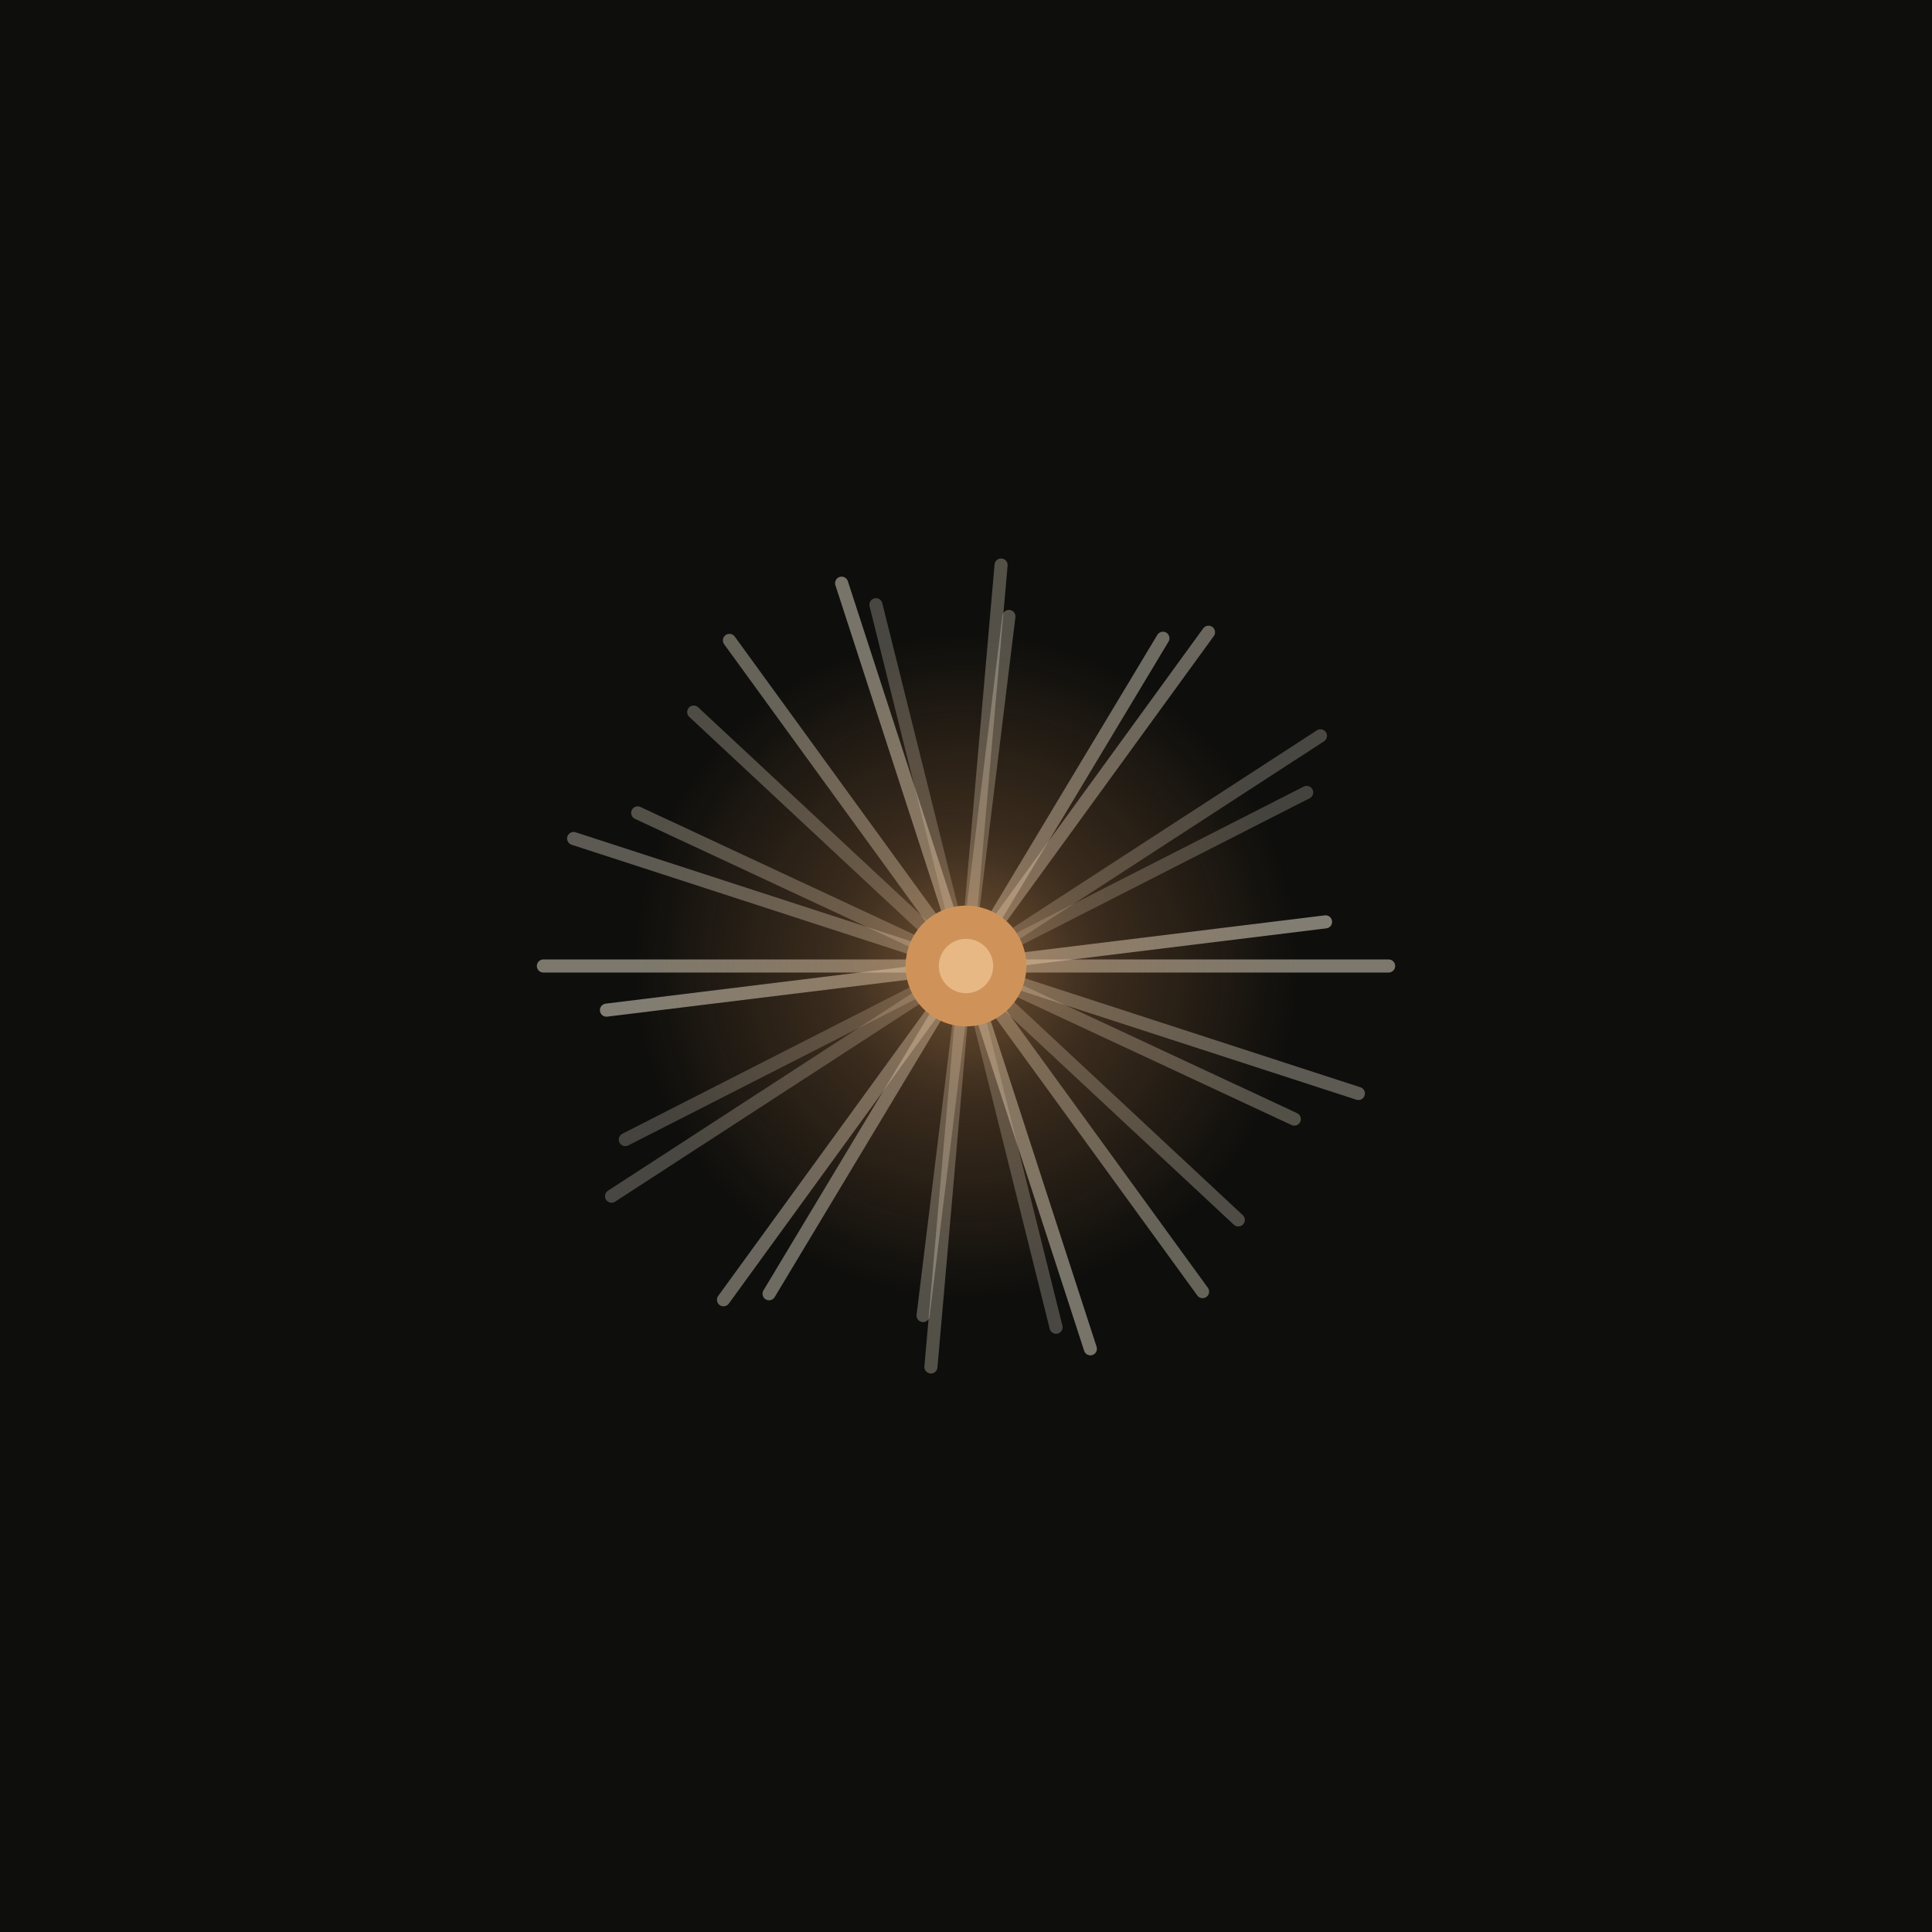
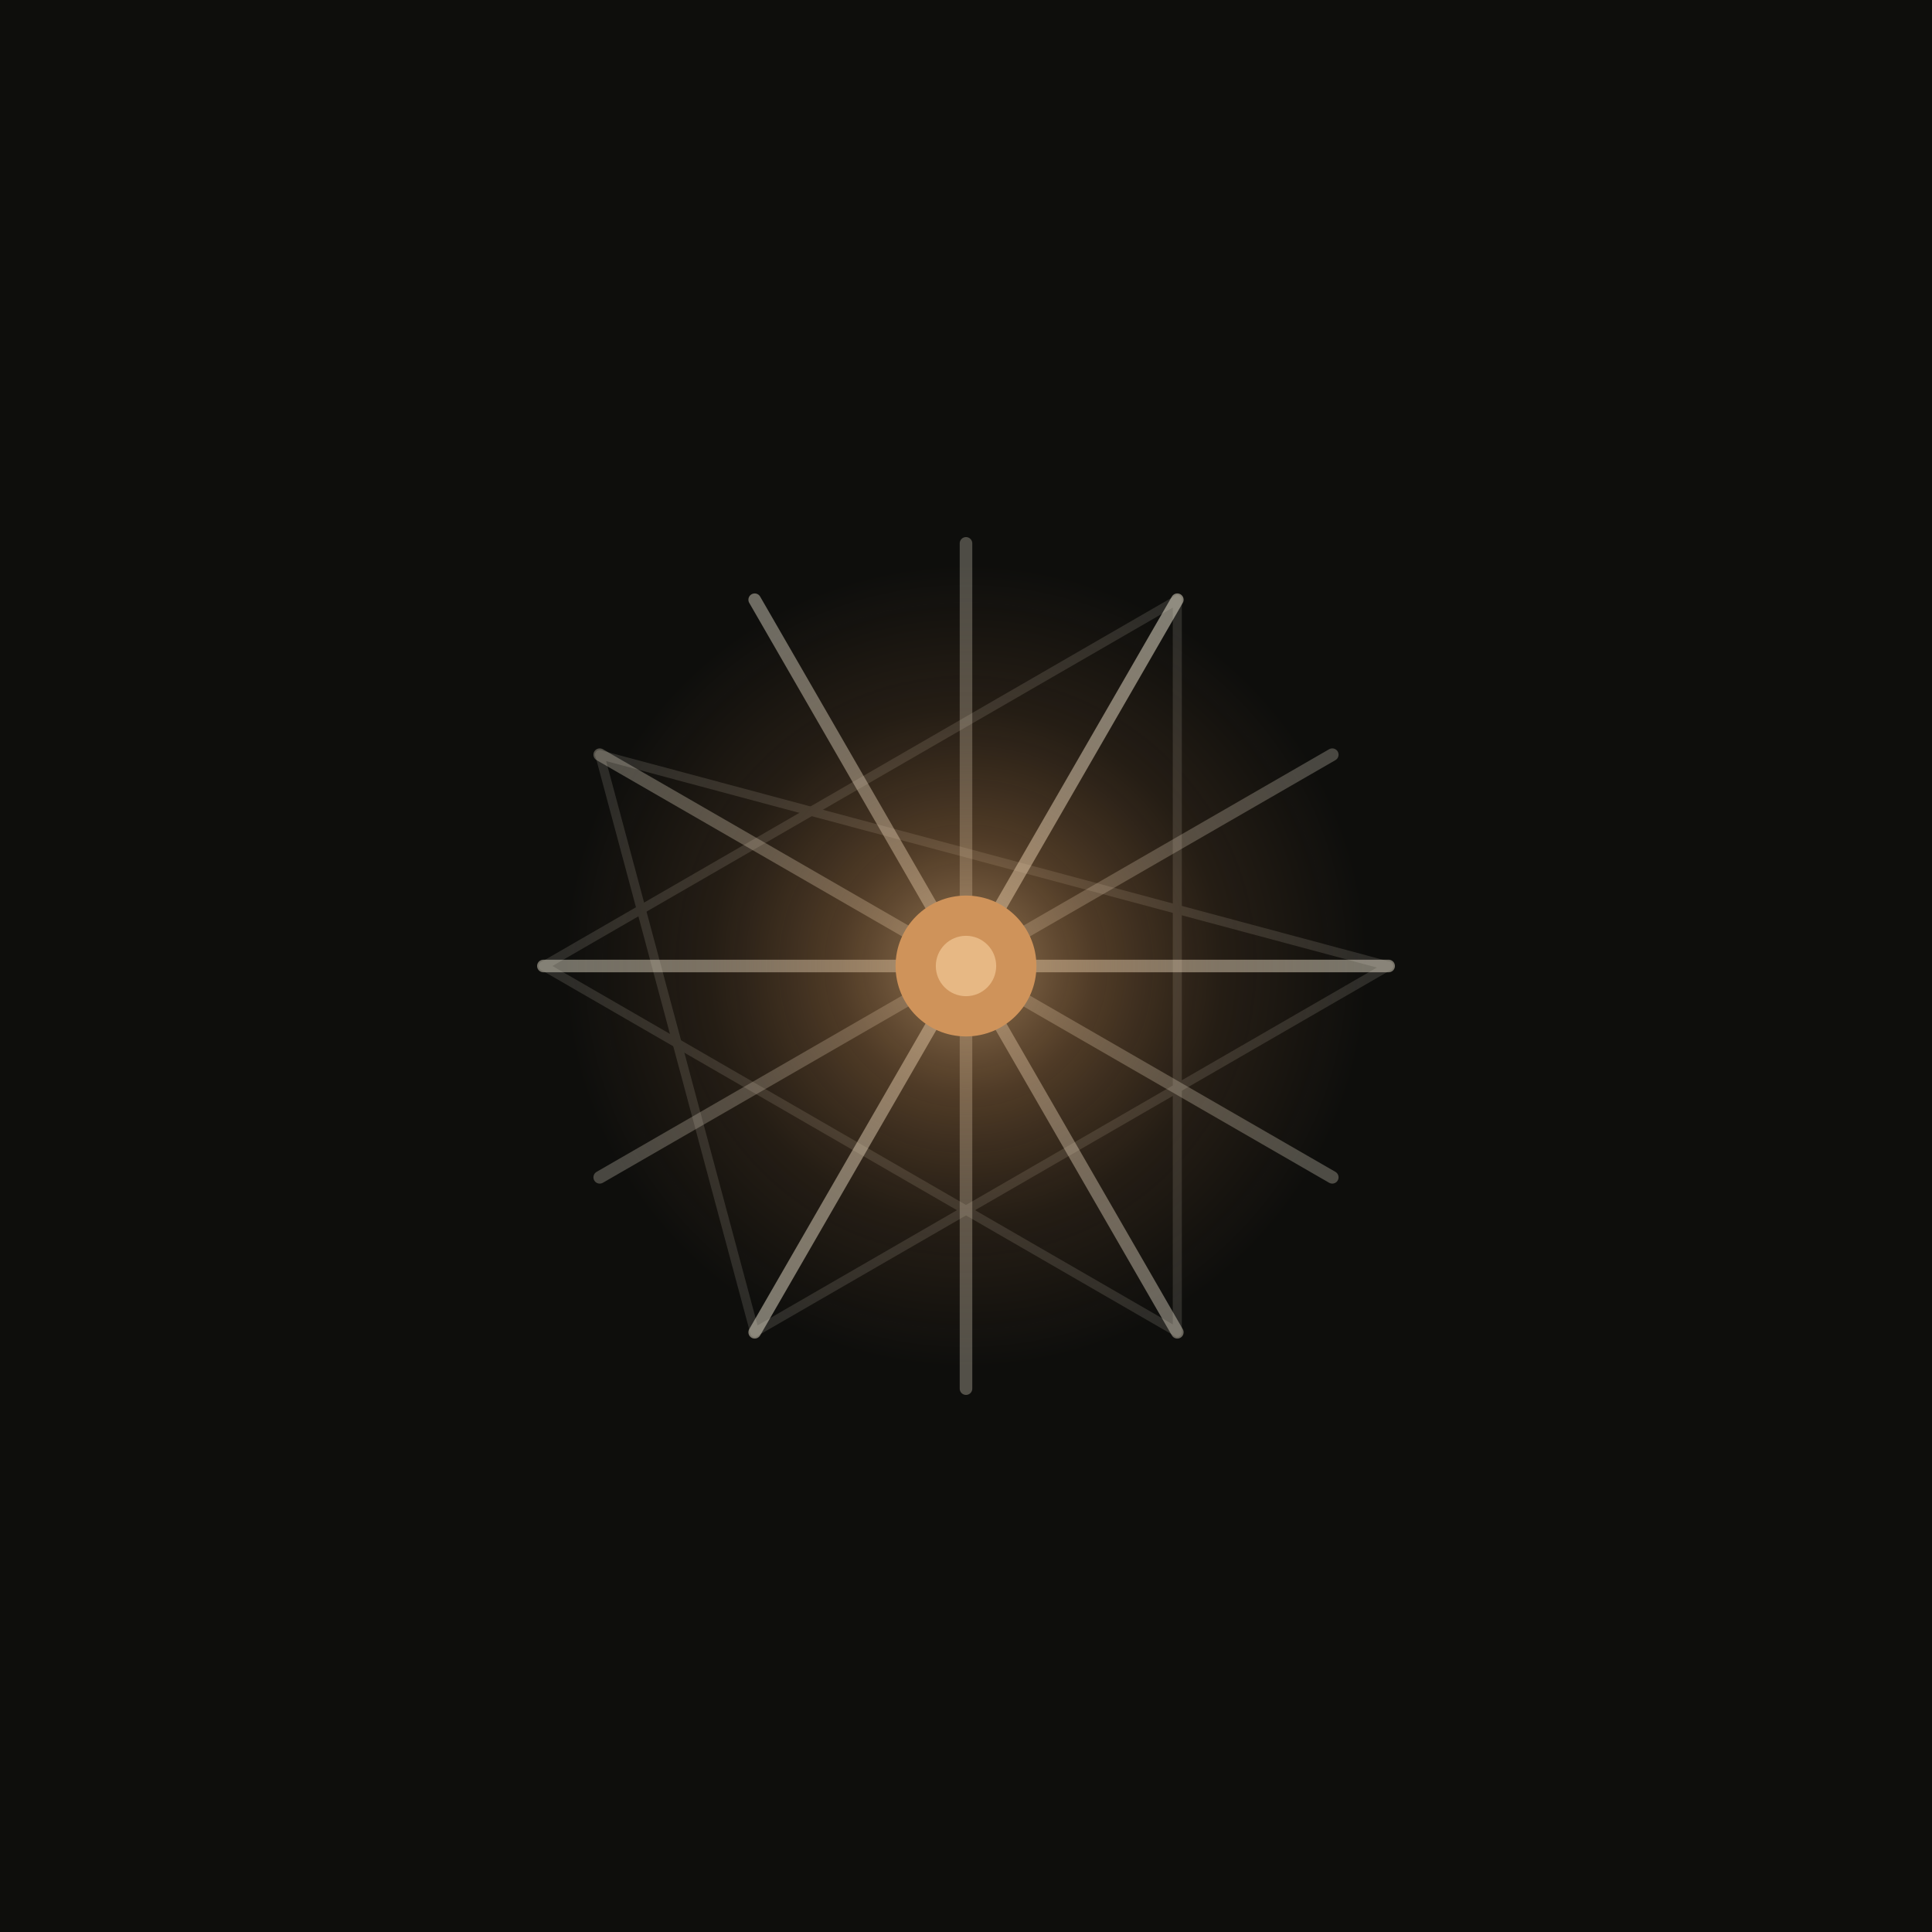
<svg xmlns="http://www.w3.org/2000/svg" viewBox="0 0 192 192" width="192" height="192">
  <rect width="192" height="192" fill="#0e0e0c" />
  <defs>
    <radialGradient id="glow" cx="50%" cy="50%" r="50%">
-       <stop offset="0%" stop-color="#cf935a" stop-opacity="0.55" />
-       <stop offset="40%" stop-color="#b07a4a" stop-opacity="0.28" />
+       <stop offset="0%" stop-color="#e7b884" stop-opacity="0.62" />
+       <stop offset="32%" stop-color="#cf935a" stop-opacity="0.34" />
+       <stop offset="64%" stop-color="#b07a4a" stop-opacity="0.14" />
      <stop offset="100%" stop-color="#b07a4a" stop-opacity="0" />
    </radialGradient>
  </defs>
-   <g stroke="#f4ecd8" stroke-width="1.3" stroke-linecap="round" fill="none">
-     <line x1="96" y1="56" x2="96" y2="136" opacity="0.30" transform="rotate(5 96 96)" />
-     <line x1="96" y1="58" x2="96" y2="134" opacity="0.42" transform="rotate(31 96 96)" />
-     <line x1="96" y1="54" x2="96" y2="138" opacity="0.26" transform="rotate(57 96 96)" />
-     <line x1="96" y1="60" x2="96" y2="132" opacity="0.50" transform="rotate(83 96 96)" />
-     <line x1="96" y1="55" x2="96" y2="137" opacity="0.34" transform="rotate(108 96 96)" />
-     <line x1="96" y1="59" x2="96" y2="133" opacity="0.28" transform="rotate(133 96 96)" />
-     <line x1="96" y1="56" x2="96" y2="136" opacity="0.46" transform="rotate(162 96 96)" />
-     <line x1="96" y1="61" x2="96" y2="131" opacity="0.30" transform="rotate(187 96 96)" />
-     <line x1="96" y1="55" x2="96" y2="137" opacity="0.40" transform="rotate(216 96 96)" />
-     <line x1="96" y1="58" x2="96" y2="134" opacity="0.24" transform="rotate(243 96 96)" />
-     <line x1="96" y1="54" x2="96" y2="138" opacity="0.48" transform="rotate(270 96 96)" />
-     <line x1="96" y1="60" x2="96" y2="132" opacity="0.30" transform="rotate(295 96 96)" />
-     <line x1="96" y1="56" x2="96" y2="136" opacity="0.38" transform="rotate(324 96 96)" />
-     <line x1="96" y1="59" x2="96" y2="133" opacity="0.26" transform="rotate(346 96 96)" />
+   <g stroke="#f4ecd8" stroke-width="1.25" stroke-linecap="round" fill="none">
+     <line x1="96" y1="96" x2="138" y2="96" opacity="0.46" />
+     <line x1="96" y1="96" x2="132.4" y2="117" opacity="0.28" />
+     <line x1="96" y1="96" x2="117" y2="132.4" opacity="0.40" />
+     <line x1="96" y1="96" x2="96" y2="138" opacity="0.30" />
+     <line x1="96" y1="96" x2="75" y2="132.4" opacity="0.48" />
+     <line x1="96" y1="96" x2="59.6" y2="117" opacity="0.26" />
+     <line x1="96" y1="96" x2="54" y2="96" opacity="0.44" />
+     <line x1="96" y1="96" x2="59.6" y2="75" opacity="0.30" />
+     <line x1="96" y1="96" x2="75" y2="59.6" opacity="0.42" />
+     <line x1="96" y1="96" x2="96" y2="54" opacity="0.28" />
+     <line x1="96" y1="96" x2="117" y2="59.6" opacity="0.50" />
+     <line x1="96" y1="96" x2="132.4" y2="75" opacity="0.26" />
  </g>
-   <circle cx="96" cy="96" r="33" fill="url(#glow)" />
-   <circle cx="96" cy="96" r="6" fill="#cf935a" />
-   <circle cx="96" cy="96" r="2.7" fill="#e7b884" />
+   <g stroke="#f4ecd8" stroke-width="0.9" stroke-linecap="round" fill="none" opacity="0.14">
+     <line x1="138" y1="96" x2="75" y2="132.4" />
+     <line x1="75" y1="132.4" x2="59.6" y2="75" />
+     <line x1="59.6" y1="75" x2="138" y2="96" />
+     <line x1="117" y1="132.4" x2="54" y2="96" />
+     <line x1="54" y1="96" x2="117" y2="59.6" />
+     <line x1="117" y1="59.6" x2="117" y2="132.4" />
+   </g>
+   <circle cx="96" cy="96" r="40" fill="url(#glow)" />
+   <circle cx="96" cy="96" r="7" fill="#cf935a" />
+   <circle cx="96" cy="96" r="3" fill="#e7b884" />
</svg>
